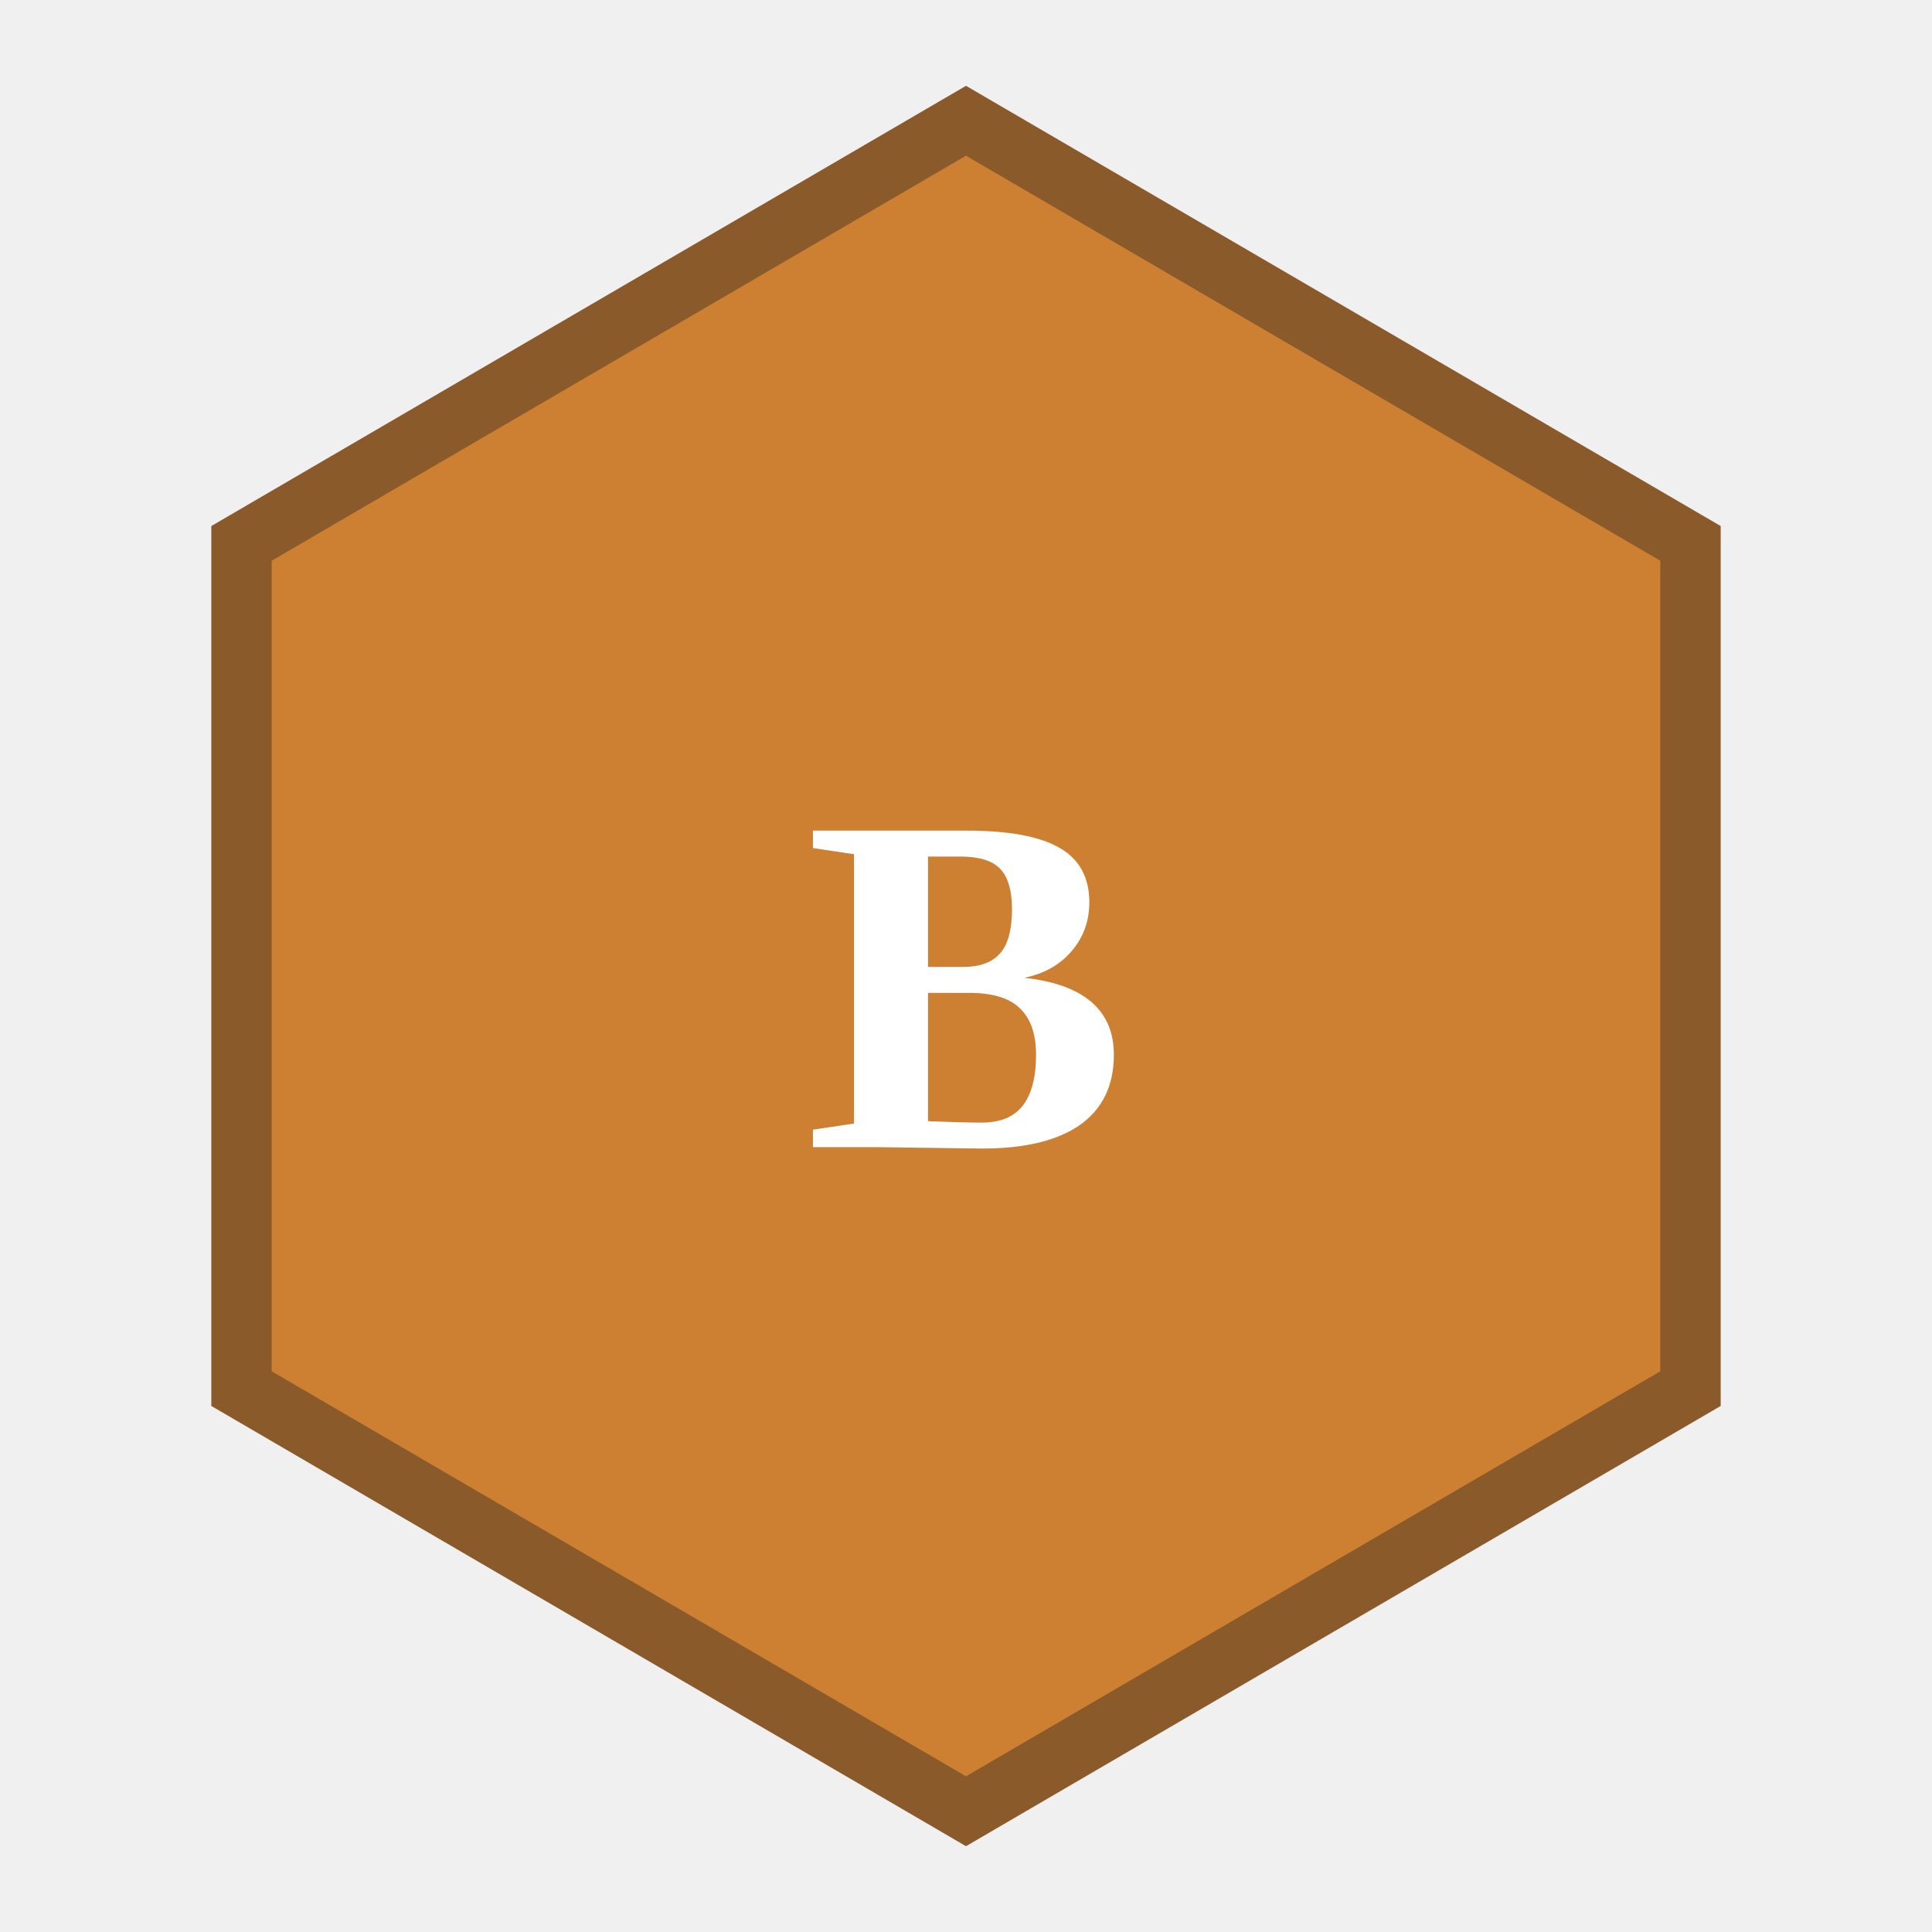
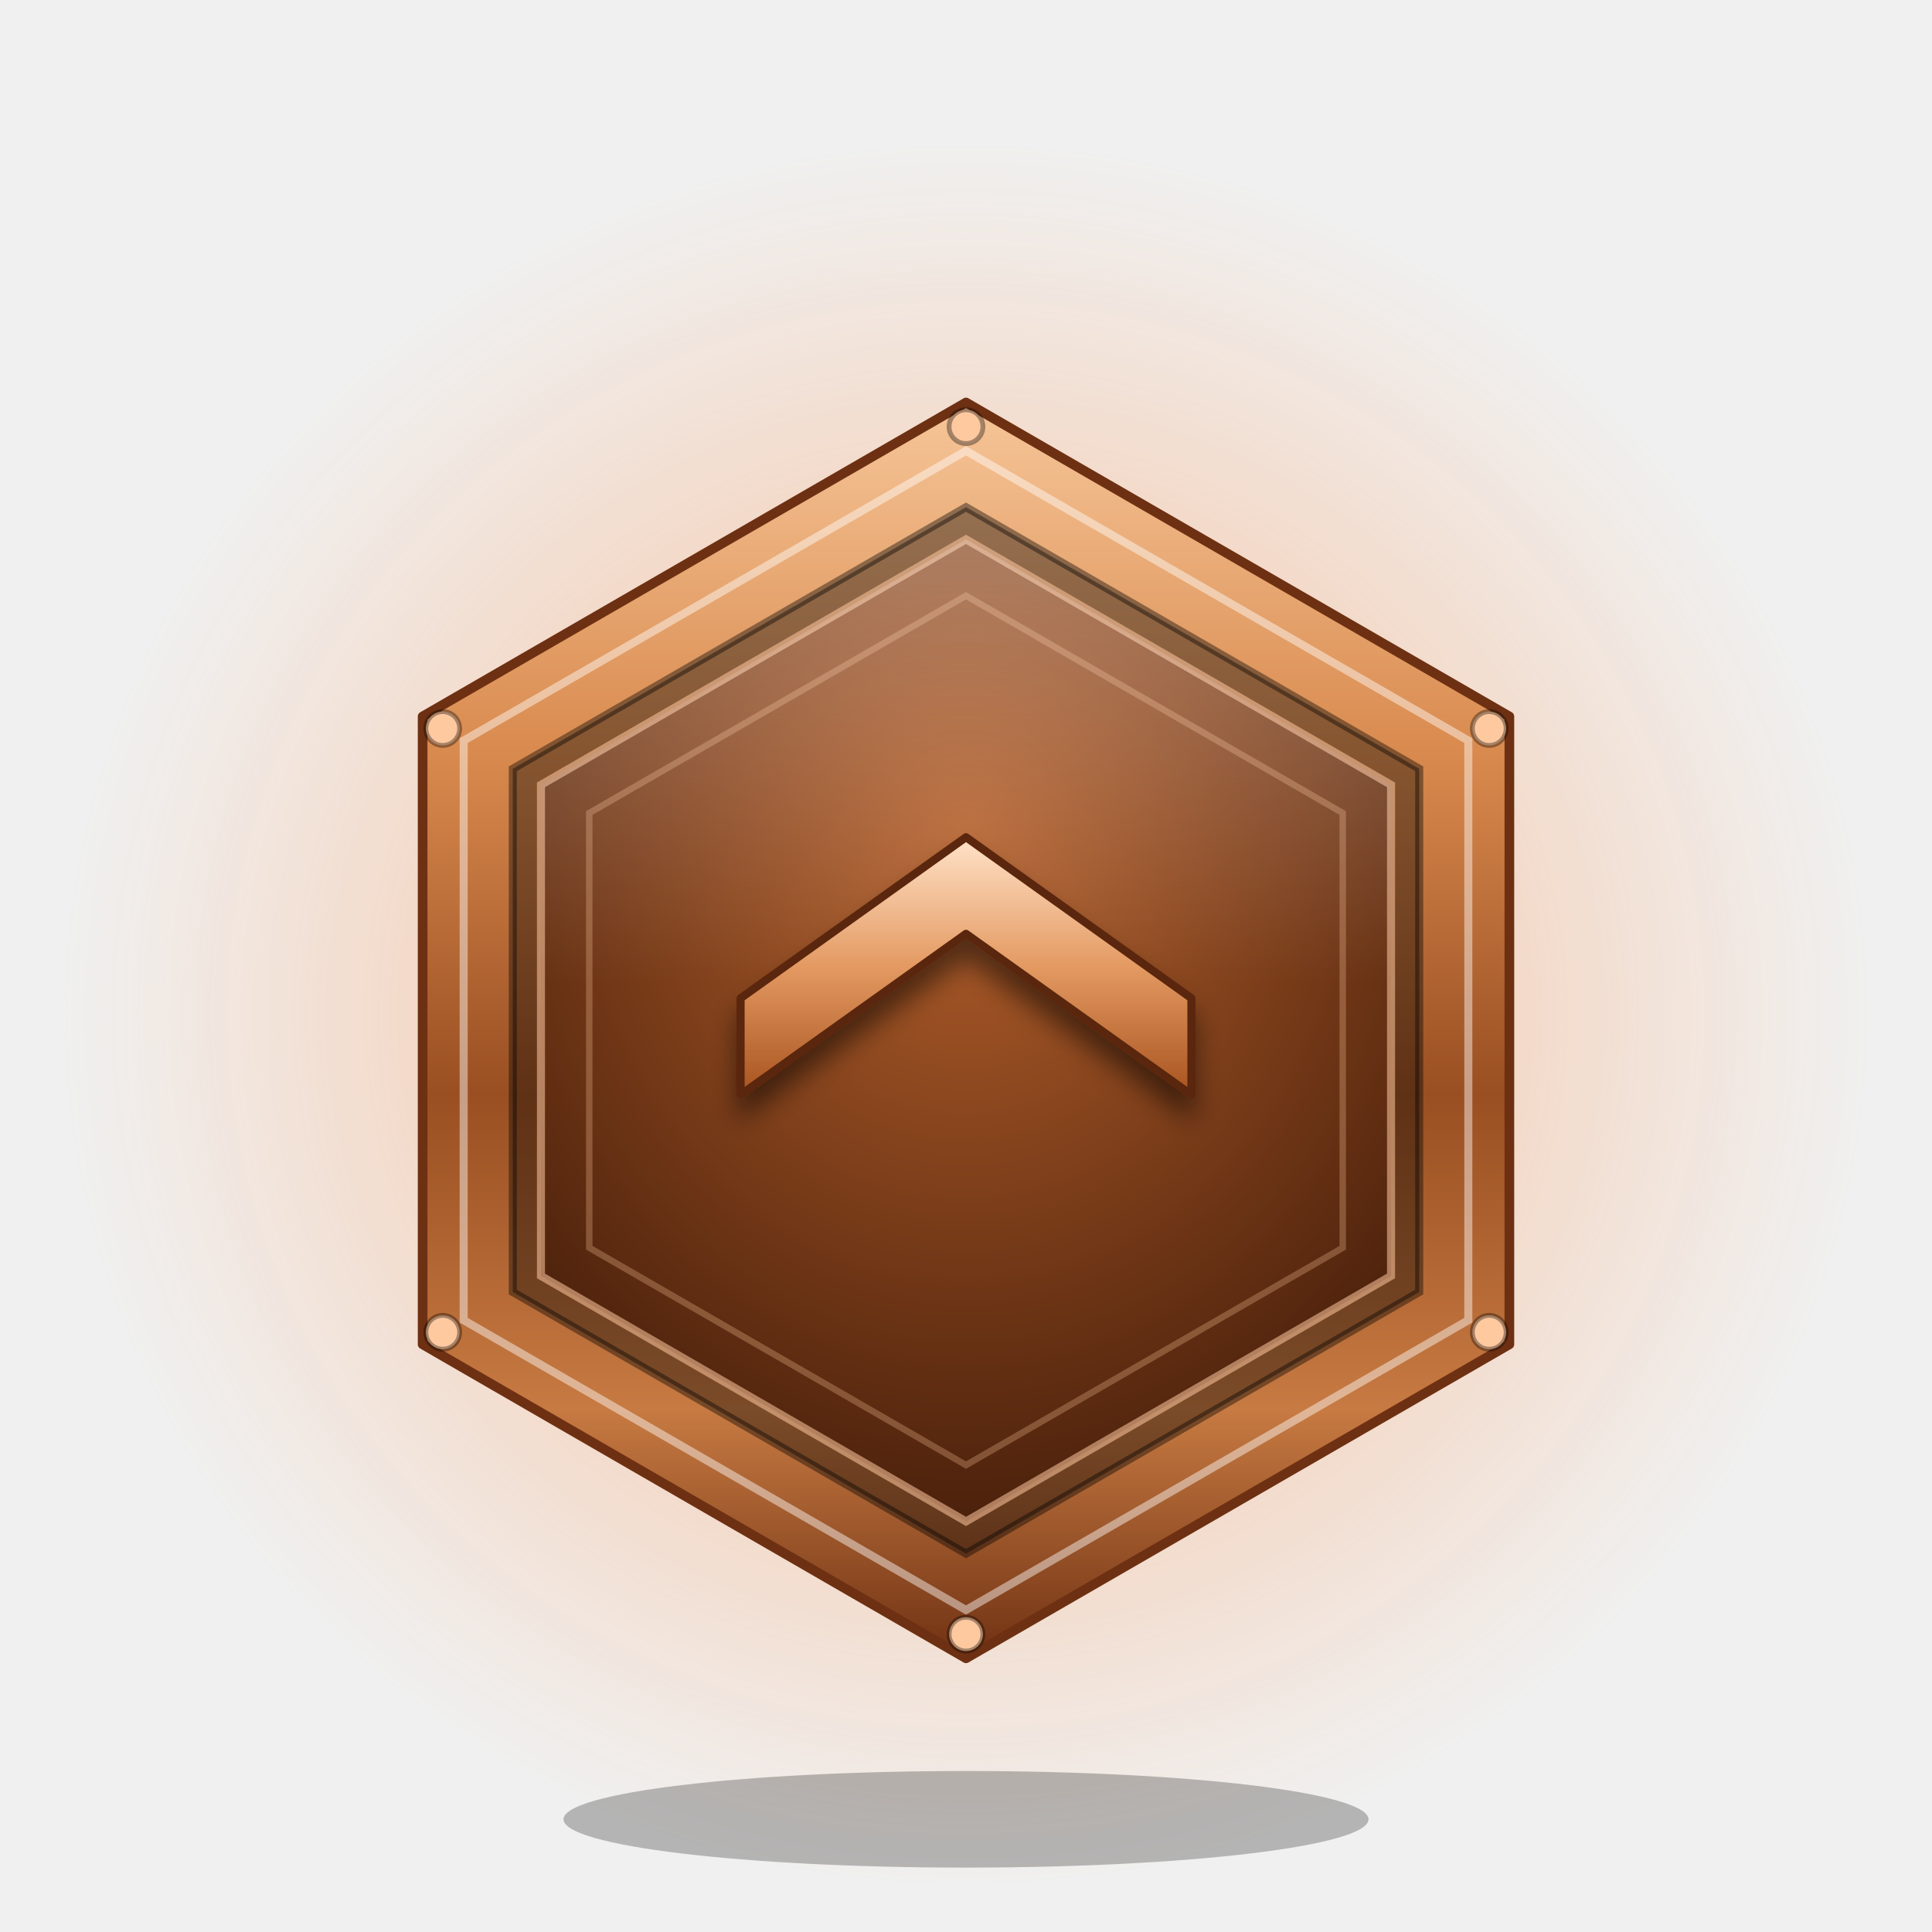
- <svg xmlns="http://www.w3.org/2000/svg" viewBox="0 0 64 64">
-   <polygon points="32,4 56,18 56,46 32,60 8,46 8,18" fill="#cd7f32" stroke="#8b5a2b" stroke-width="2" />
-   <text x="32" y="38" text-anchor="middle" fill="#fff" font-size="16" font-weight="bold">B</text>
+ <svg xmlns="http://www.w3.org/2000/svg" viewBox="0 0 240 240" width="240" height="240" role="img" aria-label="Bronze rank badge">
+   <defs>
+     <linearGradient id="br_rim" x1="0" y1="0" x2="0" y2="1">
+       <stop offset="0" stop-color="#F7C79A" />
+       <stop offset="0.28" stop-color="#D98A4E" />
+       <stop offset="0.55" stop-color="#9A4F22" />
+       <stop offset="0.8" stop-color="#C77A42" />
+       <stop offset="1" stop-color="#6E3012" />
+     </linearGradient>
+     <linearGradient id="br_em" x1="0" y1="0" x2="0" y2="1">
+       <stop offset="0" stop-color="#FFE2C8" />
+       <stop offset=".5" stop-color="#E49A62" />
+       <stop offset="1" stop-color="#A8531F" />
+     </linearGradient>
+     <radialGradient id="br_core" cx=".5" cy=".3" r=".8">
+       <stop offset="0" stop-color="#B5602B" />
+       <stop offset="1" stop-color="#3D1807" />
+     </radialGradient>
+     <linearGradient id="br_hl" x1="0" y1="0" x2="0" y2="1">
+       <stop offset="0" stop-color="#fff" stop-opacity=".30" />
+       <stop offset="1" stop-color="#fff" stop-opacity="0" />
+     </linearGradient>
+     <radialGradient id="br_glow" cx=".5" cy=".5" r=".5">
+       <stop offset=".45" stop-color="#FF8A3D" stop-opacity=".30" />
+       <stop offset="1" stop-color="#FF8A3D" stop-opacity="0" />
+     </radialGradient>
+     <filter id="br_ds" x="-20%" y="-20%" width="140%" height="140%">
+       <feGaussianBlur in="SourceAlpha" stdDeviation="1.6" />
+       <feOffset dy="2.5" result="b" />
+       <feComponentTransfer>
+         <feFuncA type="linear" slope=".5" />
+       </feComponentTransfer>
+       <feMerge>
+         <feMergeNode />
+         <feMergeNode in="SourceGraphic" />
+       </feMerge>
+     </filter>
+   </defs>
+   <ellipse cx="120" cy="126" rx="112" ry="108" fill="url(#br_glow)" />
+   <ellipse cx="120" cy="226" rx="50" ry="6" fill="#000" opacity=".25" />
+   <polygon points="120.0,50.0 187.5,89.0 187.5,167.0 120.0,206.0 52.5,167.0 52.5,89.0" fill="url(#br_rim)" stroke="#6E3012" stroke-width="1.2" stroke-linejoin="round" />
+   <polygon points="120.0,56.0 182.4,92.0 182.4,164.0 120.0,200.0 57.6,164.0 57.6,92.0" fill="none" stroke="#fff" stroke-opacity=".45" stroke-width="1" />
+   <circle cx="120.0" cy="53.0" r="2.1" fill="#FFC9A0" stroke="#000" stroke-opacity=".35" stroke-width=".6" />
+   <circle cx="185.0" cy="90.5" r="2.1" fill="#FFC9A0" stroke="#000" stroke-opacity=".35" stroke-width=".6" />
+   <circle cx="185.0" cy="165.5" r="2.1" fill="#FFC9A0" stroke="#000" stroke-opacity=".35" stroke-width=".6" />
+   <circle cx="120.0" cy="203.0" r="2.1" fill="#FFC9A0" stroke="#000" stroke-opacity=".35" stroke-width=".6" />
+   <circle cx="55.0" cy="165.5" r="2.1" fill="#FFC9A0" stroke="#000" stroke-opacity=".35" stroke-width=".6" />
+   <circle cx="55.0" cy="90.5" r="2.1" fill="#FFC9A0" stroke="#000" stroke-opacity=".35" stroke-width=".6" />
+   <polygon points="120.0,63.0 176.3,95.5 176.3,160.5 120.0,193.0 63.7,160.5 63.7,95.5" fill="#000" fill-opacity=".38" stroke="#000" stroke-opacity=".4" stroke-width="1" />
+   <polygon points="120.0,67.0 172.8,97.5 172.8,158.5 120.0,189.0 67.2,158.5 67.2,97.5" fill="url(#br_core)" stroke="#FFC9A0" stroke-opacity=".55" stroke-width="1" />
+   <polygon points="120.0,74.0 166.8,101.0 166.8,155.0 120.0,182.0 73.2,155.0 73.2,101.0" fill="none" stroke="#FFC9A0" stroke-opacity=".28" stroke-width=".8" />
+   <polygon points="120.0,67.0 172.8,97.5 172.8,122 67.2,122 67.2,97.5" fill="url(#br_hl)" />
+   <g filter="url(#br_ds)">
+     <path d="M92 124 L120 104 L148 124 L148 136 L120 116 L92 136 Z" fill="url(#br_em)" stroke="#5A260C" stroke-width="1" stroke-linejoin="round" />
+   </g>
</svg>
